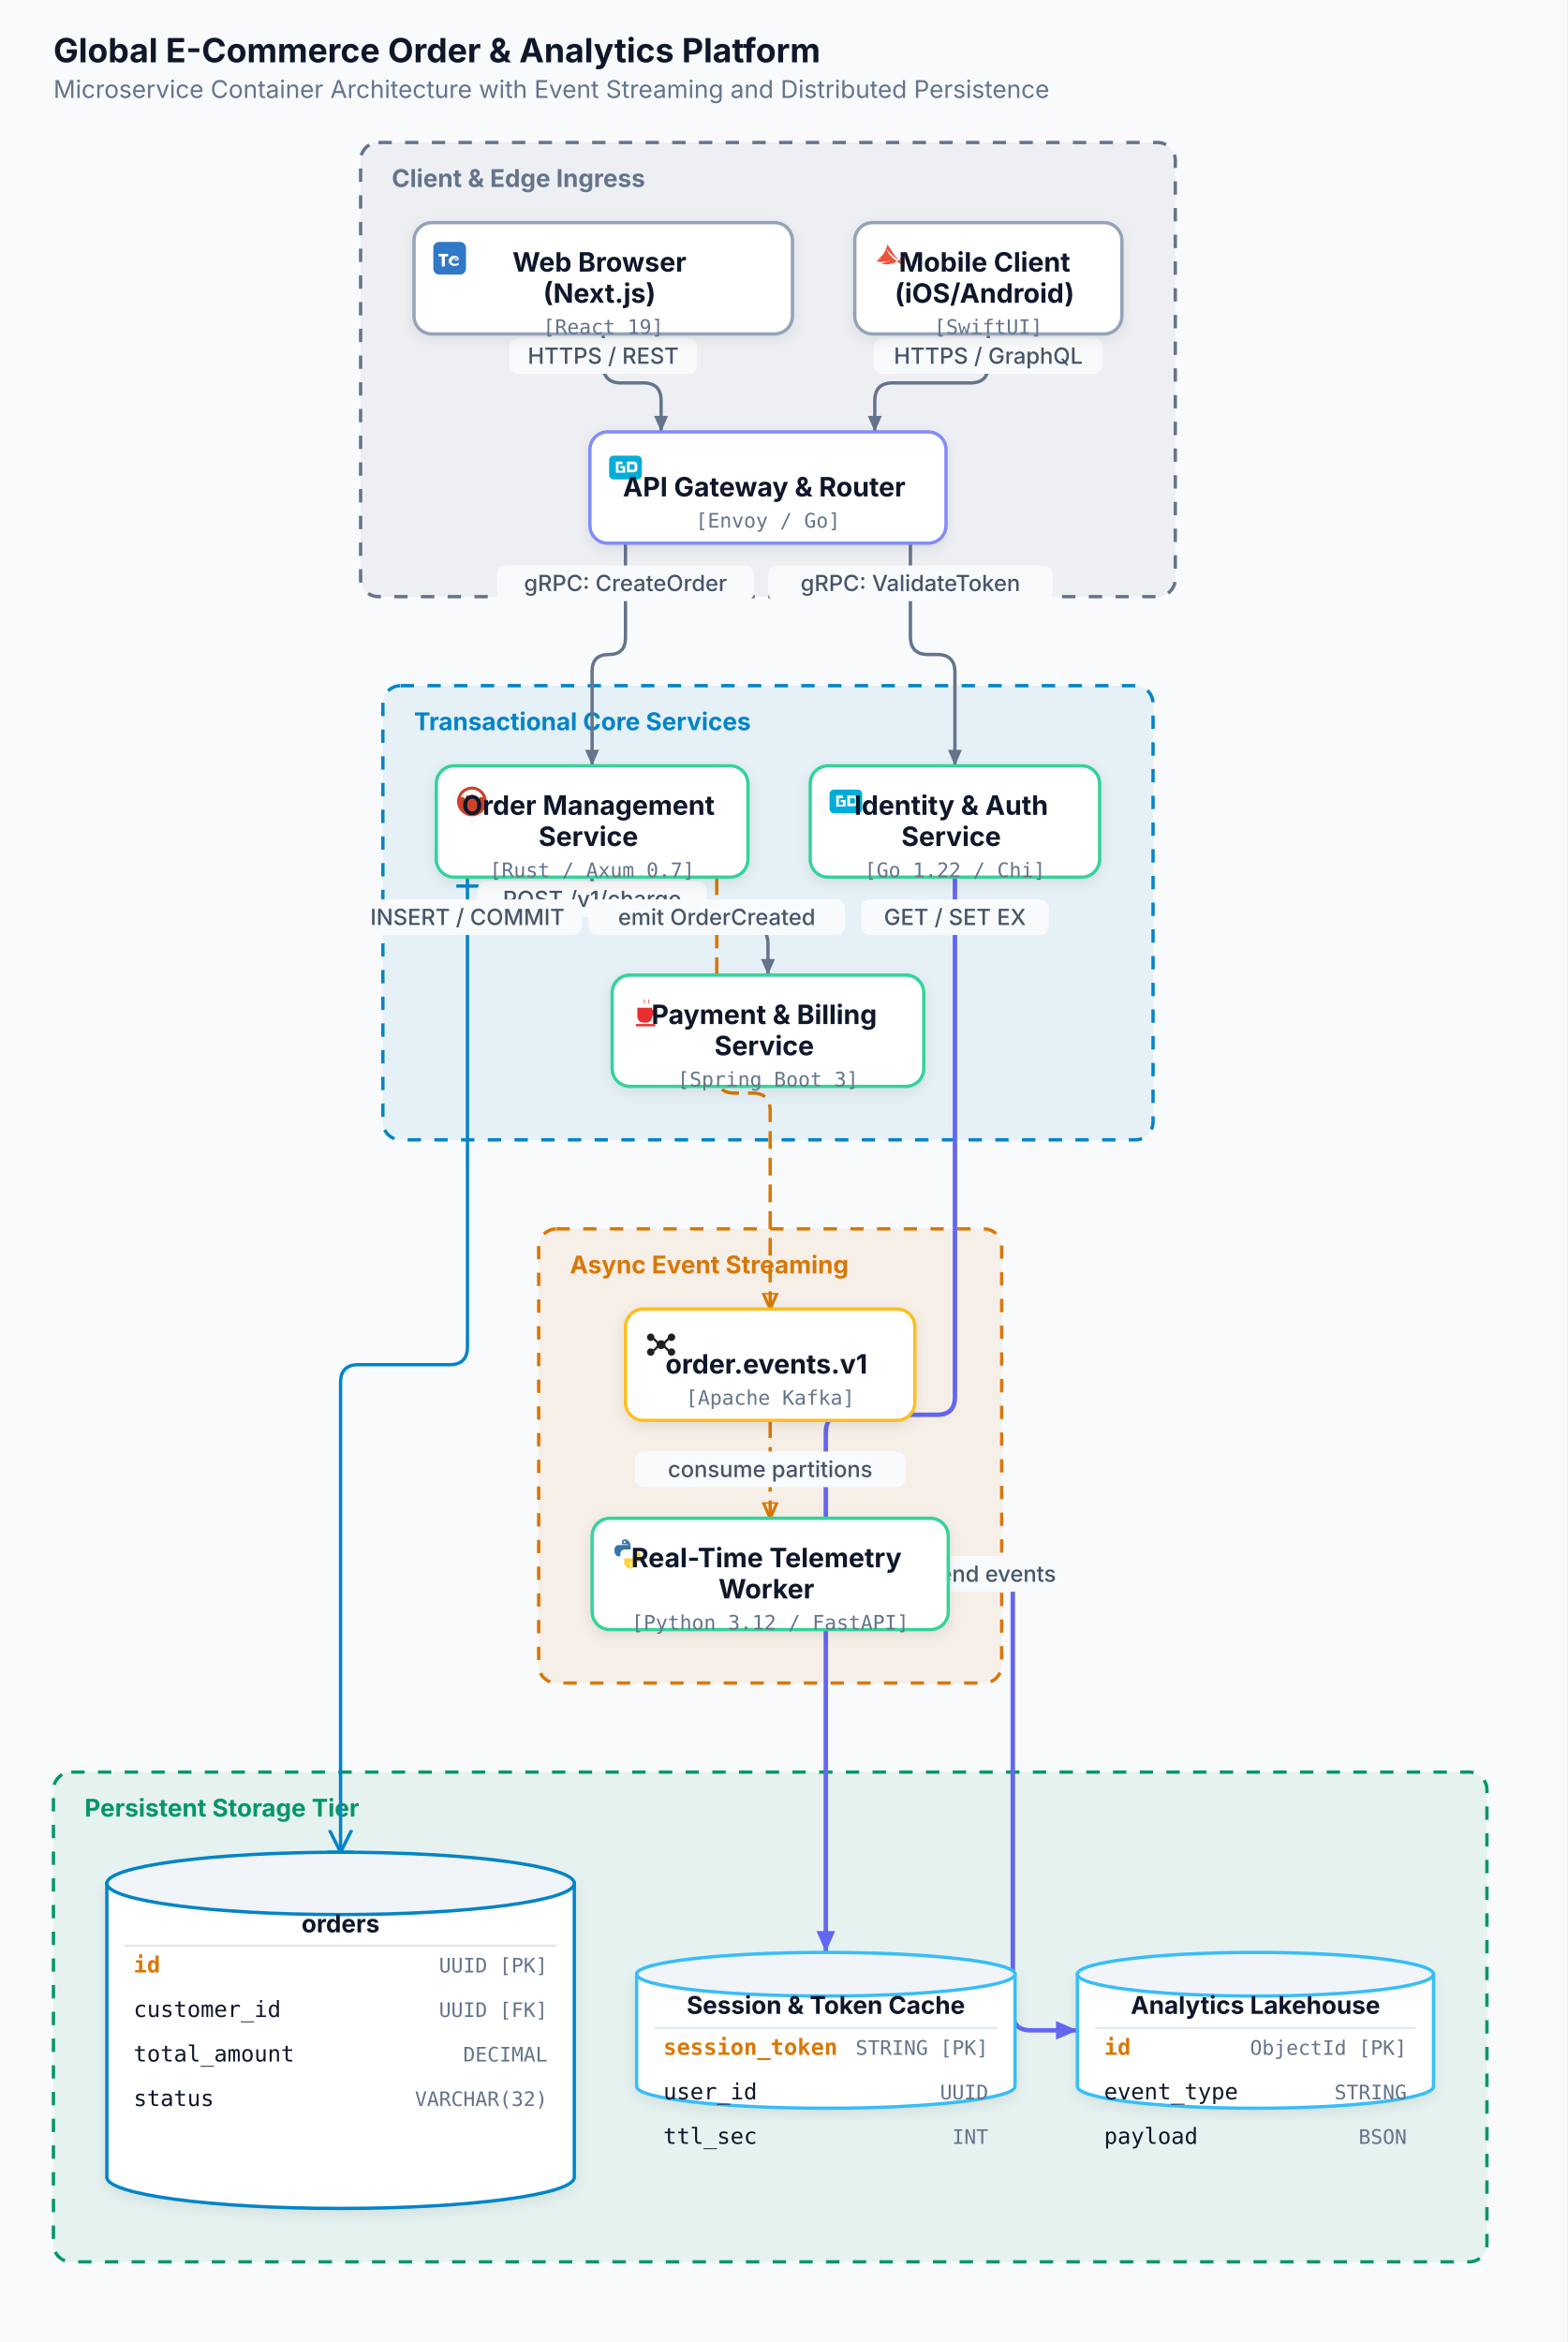
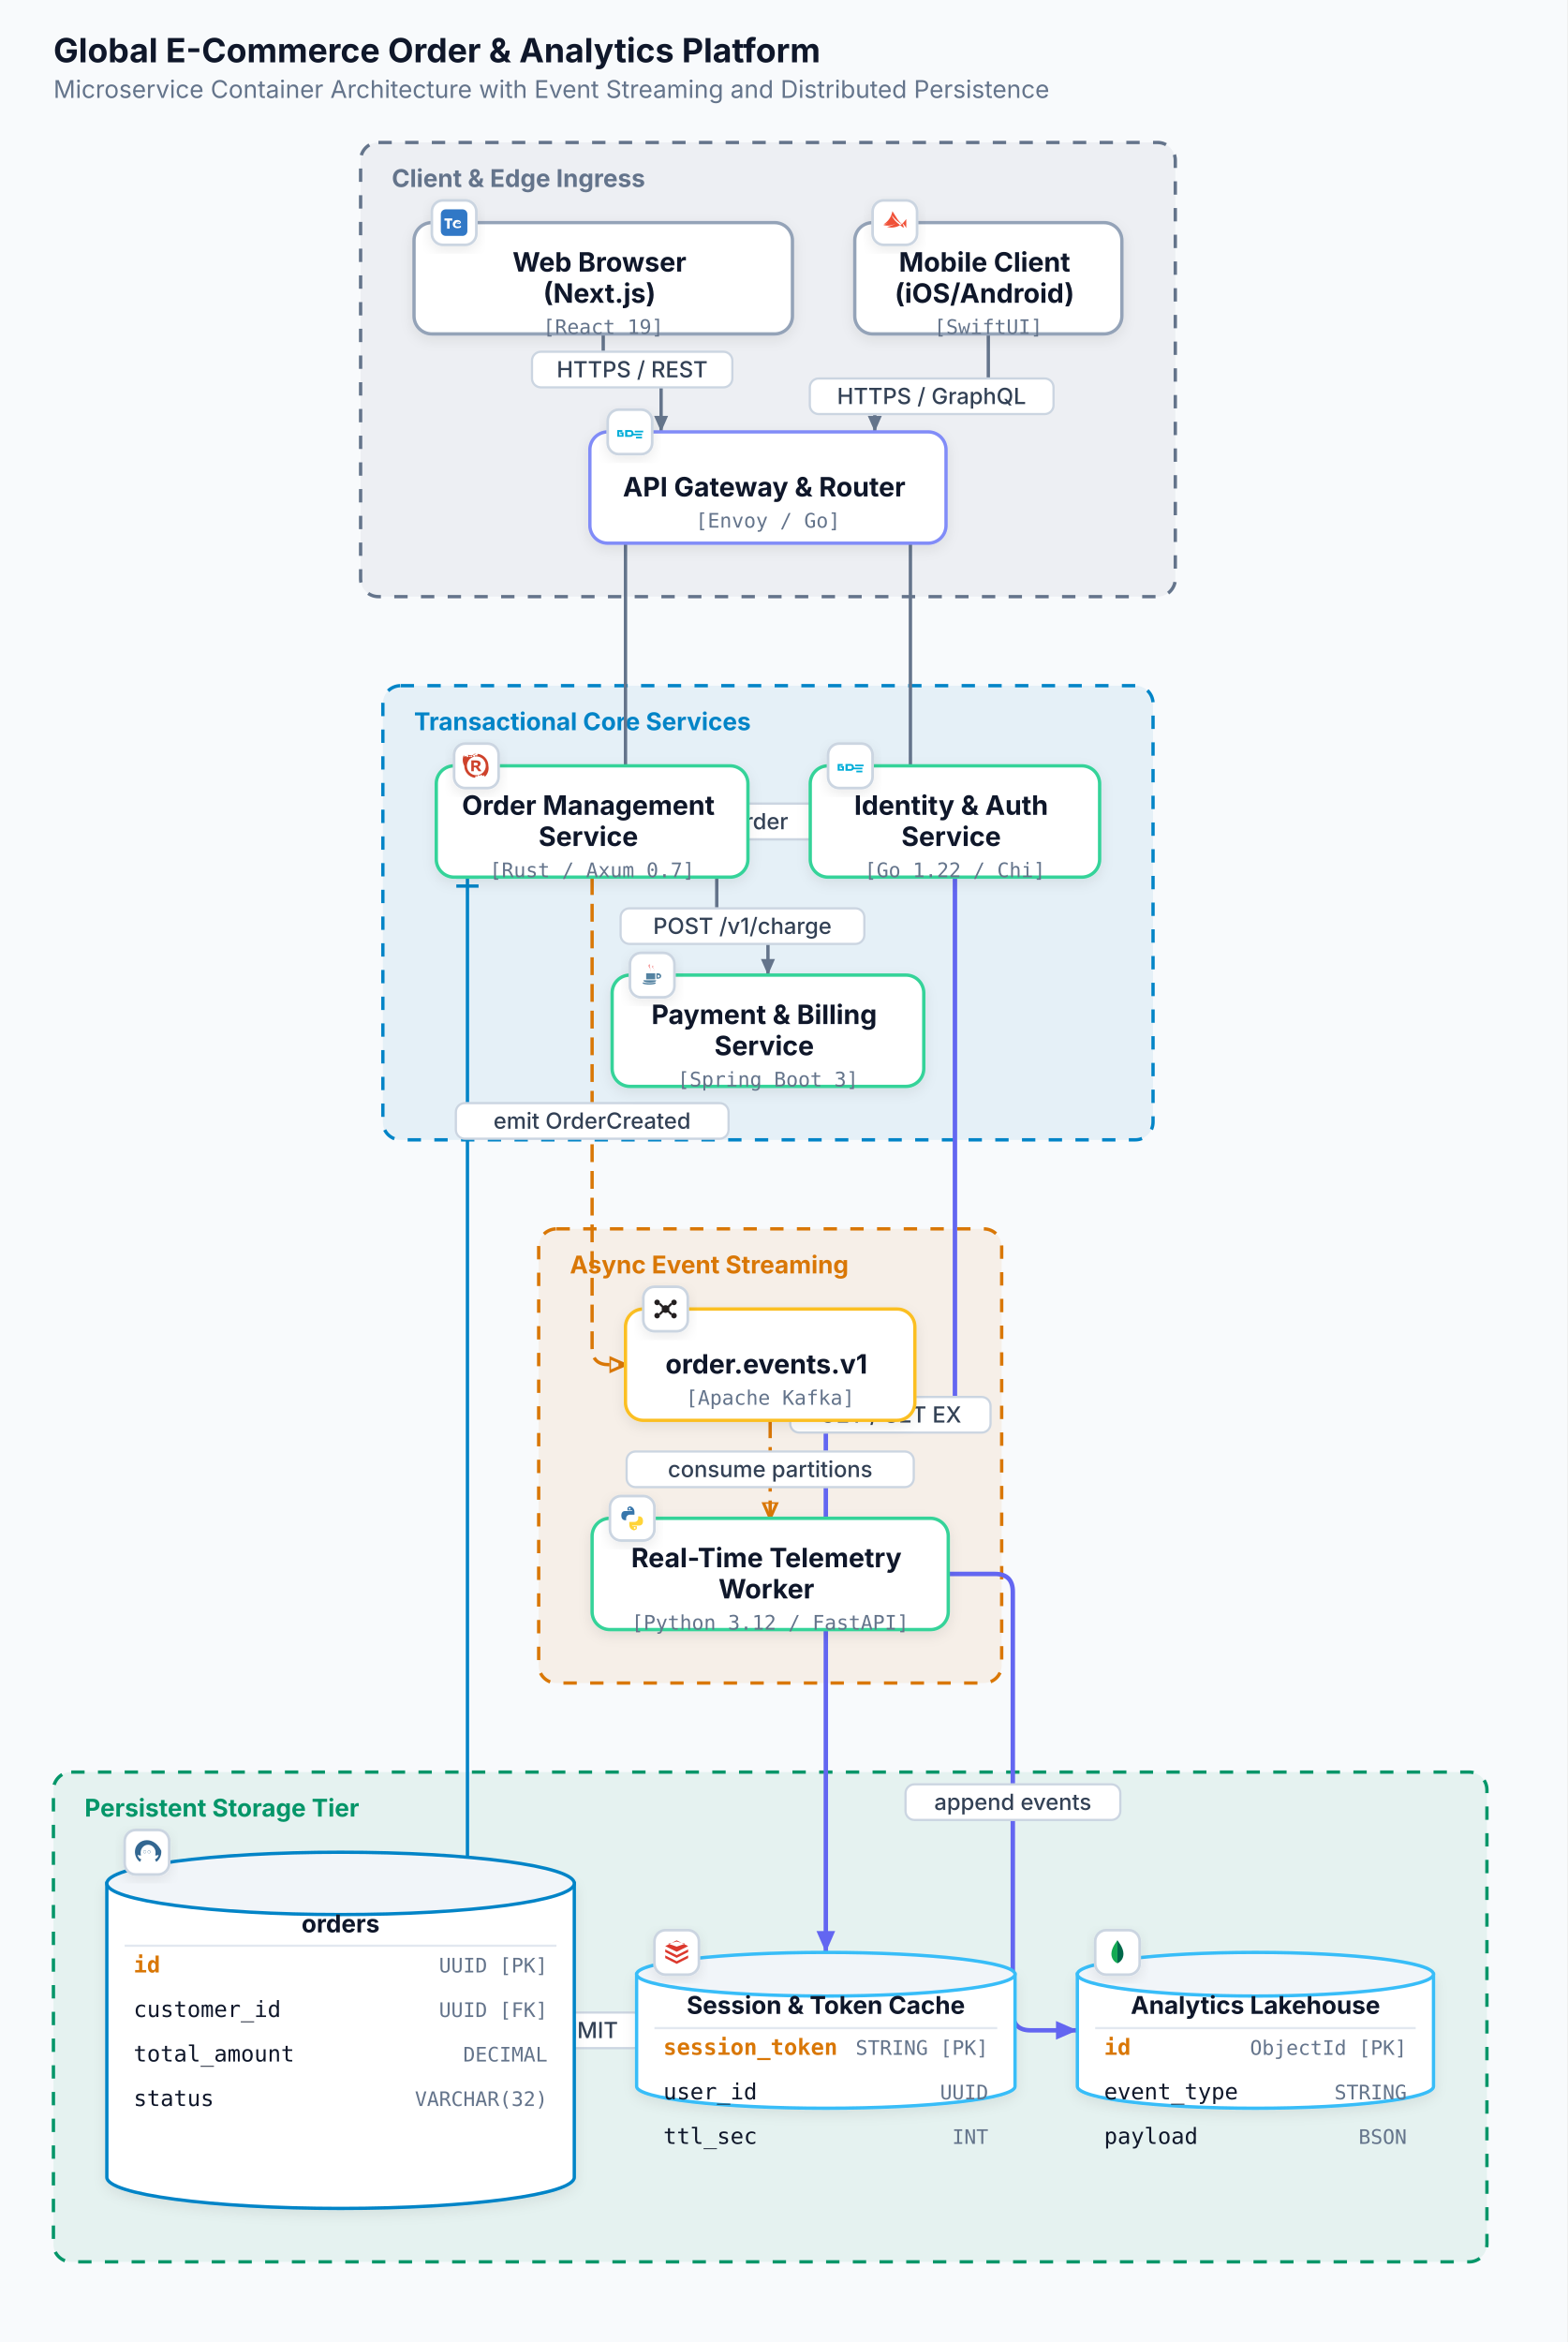
<svg xmlns="http://www.w3.org/2000/svg" version="1.1" width="704" height="1052" viewBox="0 0 704 1052">
  <rect width="100%" height="100%" fill="#f8fafc" />
  <defs>
    <filter id="card-shadow" x="-20%" y="-20%" width="140%" height="140%">
      <feDropShadow dx="0" dy="2" stdDeviation="3" flood-color="#0f172a" flood-opacity="0.08" />
    </filter>
    <marker id="arrow-slate" viewBox="0 0 10 10" refX="8" refY="5" markerWidth="6" markerHeight="6" orient="auto-start-reverse">
      <path d="M 0 1.5 L 8 5 L 0 8.5 z" fill="#64748b" />
    </marker>
    <marker id="arrow-dark" viewBox="0 0 10 10" refX="8" refY="5" markerWidth="6" markerHeight="6" orient="auto-start-reverse">
      <path d="M 0 1.5 L 8 5 L 0 8.5 z" fill="#94a3b8" />
    </marker>
    <marker id="arrow-amber" viewBox="0 0 10 10" refX="8" refY="5" markerWidth="6" markerHeight="6" orient="auto-start-reverse">
      <path d="M 0 1.5 L 8 5 L 0 8.5 z" fill="none" stroke="#d97706" stroke-width="1.5" />
    </marker>
    <marker id="arrow-red" viewBox="0 0 10 10" refX="8" refY="5" markerWidth="6" markerHeight="6" orient="auto-start-reverse">
      <path d="M 0 1.5 L 8 5 L 0 8.5 z" fill="none" stroke="#ef4444" stroke-width="1.5" />
    </marker>
    <marker id="arrow-indigo" viewBox="0 0 10 10" refX="8" refY="5" markerWidth="6" markerHeight="6" orient="auto-start-reverse">
      <path d="M 0 1.5 L 8 5 L 0 8.5 z" fill="#6366f1" />
    </marker>
    <marker id="marker-er-many" viewBox="0 0 12 12" refX="10" refY="6" markerWidth="8" markerHeight="8" orient="auto-start-reverse">
      <path d="M 0 1 L 10 6 L 0 11 M 10 0 L 10 12" fill="none" stroke="#0284c7" stroke-width="1.5" />
    </marker>
    <marker id="marker-er-one" viewBox="0 0 12 12" refX="8" refY="6" markerWidth="8" markerHeight="8" orient="auto-start-reverse">
      <path d="M 4 1 L 4 11 M 8 1 L 8 11" fill="none" stroke="#0284c7" stroke-width="1.5" />
    </marker>
    <marker id="marker-uml-triangle" viewBox="0 0 12 12" refX="10" refY="6" markerWidth="8" markerHeight="8" orient="auto-start-reverse">
      <path d="M 1 1 L 11 6 L 1 11 z" fill="#f8fafc" stroke="#6366f1" stroke-width="1.5" />
    </marker>
    <marker id="marker-uml-diamond-fill" viewBox="0 0 16 12" refX="2" refY="6" markerWidth="10" markerHeight="8" orient="auto-start-reverse">
      <path d="M 1 6 L 8 1 L 15 6 L 8 11 z" fill="#0f172a" stroke="#0f172a" stroke-width="1.5" />
    </marker>
    <marker id="marker-uml-diamond-hollow" viewBox="0 0 16 12" refX="2" refY="6" markerWidth="10" markerHeight="8" orient="auto-start-reverse">
      <path d="M 1 6 L 8 1 L 15 6 L 8 11 z" fill="#f8fafc" stroke="#0f172a" stroke-width="1.5" />
    </marker>
+     <marker id="marker-open-slate" viewBox="0 0 10 10" refX="7" refY="5" markerWidth="6" markerHeight="6" orient="auto-start-reverse">
+       <path d="M 1 2 L 7 5 L 1 8" fill="none" stroke="#64748b" stroke-width="1.5" />
+     </marker>
+     <marker id="marker-circle-fill" viewBox="0 0 10 10" refX="5" refY="5" markerWidth="6" markerHeight="6" orient="auto-start-reverse">
+       <circle cx="5" cy="5" r="3.5" fill="#64748b" />
+     </marker>
  </defs>
  <text x="24" y="28" font-family="Inter, Helvetica, sans-serif" font-size="15" font-weight="bold" fill="#0f172a">Global E-Commerce Order &amp; Analytics Platform</text>
  <text x="24" y="44" font-family="Inter, Helvetica, sans-serif" font-size="11" fill="#64748b">Microservice Container Architecture with Event Streaming and Distributed Persistence</text>
  <g id="grp_edge" class="diagram-group">
    <rect x="162" y="64" width="366" height="204" rx="8" fill="#64748b" fill-opacity="0.08" stroke="#64748b" stroke-width="1.5" stroke-dasharray="6 6" />
    <text x="176" y="84" font-family="Inter, Helvetica, sans-serif" font-size="11" font-weight="bold" fill="#64748b">Client &amp; Edge Ingress</text>
  </g>
  <g id="grp_services" class="diagram-group">
    <rect x="172" y="308" width="346" height="204" rx="8" fill="#0284c7" fill-opacity="0.08" stroke="#0284c7" stroke-width="1.5" stroke-dasharray="6 6" />
    <text x="186" y="328" font-family="Inter, Helvetica, sans-serif" font-size="11" font-weight="bold" fill="#0284c7">Transactional Core Services</text>
  </g>
  <g id="grp_streaming" class="diagram-group">
    <rect x="242" y="552" width="208" height="204" rx="8" fill="#d97706" fill-opacity="0.08" stroke="#d97706" stroke-width="1.5" stroke-dasharray="6 6" />
    <text x="256" y="572" font-family="Inter, Helvetica, sans-serif" font-size="11" font-weight="bold" fill="#d97706">Async Event Streaming</text>
  </g>
  <g id="grp_persistence" class="diagram-group">
    <rect x="24" y="796" width="644" height="220" rx="8" fill="#059669" fill-opacity="0.08" stroke="#059669" stroke-width="1.5" stroke-dasharray="6 6" />
    <text x="38" y="816" font-family="Inter, Helvetica, sans-serif" font-size="11" font-weight="bold" fill="#059669">Persistent Storage Tier</text>
  </g>
-   <path d="M 271.0 150.0 L 271.0 164.0 Q 271.0 172.0 279.0 172.0 L 289.0 172.0 Q 297.0 172.0 297.0 180.0 L 297.0 194.0" fill="none" stroke="#64748b" stroke-width="1.5" marker-end="url(#arrow-slate)" />
-   <path d="M 444.0 150.0 L 444.0 164.0 Q 444.0 172.0 436.0 172.0 L 401.0 172.0 Q 393.0 172.0 393.0 180.0 L 393.0 194.0" fill="none" stroke="#64748b" stroke-width="1.5" marker-end="url(#arrow-slate)" />
-   <path d="M 409.0 244.0 L 409.0 286.0 Q 409.0 294.0 417.0 294.0 L 421.0 294.0 Q 429.0 294.0 429.0 302.0 L 429.0 344.0" fill="none" stroke="#64748b" stroke-width="1.5" marker-end="url(#arrow-slate)" />
-   <path d="M 281.0 244.0 L 281.0 286.5 Q 281.0 294.0 273.5 294.0 L 273.5 294.0 Q 266.0 294.0 266.0 301.5 L 266.0 344.0" fill="none" stroke="#64748b" stroke-width="1.5" marker-end="url(#arrow-slate)" />
-   <path d="M 266.0 394.0 L 266.0 408.0 Q 266.0 416.0 274.0 416.0 L 337.0 416.0 Q 345.0 416.0 345.0 424.0 L 345.0 438.0" fill="none" stroke="#64748b" stroke-width="1.5" marker-end="url(#arrow-slate)" />
-   <path d="M 322.0 394.0 L 322.0 483.0 Q 322.0 491.0 330.0 491.0 L 338.0 491.0 Q 346.0 491.0 346.0 499.0 L 346.0 588.0" fill="none" stroke="#d97706" stroke-width="1.5" stroke-dasharray="8 4" marker-end="url(#arrow-amber)" />
-   <path d="M 210.0 394.0 L 210.0 605.0 Q 210.0 613.0 202.0 613.0 L 161.0 613.0 Q 153.0 613.0 153.0 621.0 L 153.0 832.0" fill="none" stroke="#0284c7" stroke-width="1.5" marker-start="url(#marker-er-one)" marker-end="url(#marker-er-many)" />
+   <path d="M 271.0 150.0 L 271.0 158.0 Q 271.0 166.0 279.0 166.0 L 289.0 166.0 Q 297.0 166.0 297.0 174.0 L 297.0 194.0" fill="none" stroke="#64748b" stroke-width="1.5" marker-end="url(#arrow-slate)" />
+   <path d="M 444.0 150.0 L 444.0 170.0 Q 444.0 178.0 436.0 178.0 L 401.0 178.0 Q 393.0 178.0 393.0 186.0 L 393.0 194.0" fill="none" stroke="#64748b" stroke-width="1.5" marker-end="url(#arrow-slate)" />
+   <path d="M 409.0 244.0 L 409.0 369.0 L 364.0 369.0" fill="none" stroke="#64748b" stroke-width="1.5" marker-end="url(#arrow-slate)" />
+   <path d="M 281.0 244.0 L 281.0 369.0 L 336.0 369.0" fill="none" stroke="#64748b" stroke-width="1.5" marker-end="url(#arrow-slate)" />
+   <path d="M 322.0 394.0 L 322.0 408.0 Q 322.0 416.0 330.0 416.0 L 337.0 416.0 Q 345.0 416.0 345.0 424.0 L 345.0 438.0" fill="none" stroke="#64748b" stroke-width="1.5" marker-end="url(#arrow-slate)" />
+   <path d="M 266.0 394.0 L 266.0 605.5 Q 266.0 613.0 273.5 613.0 L 281.0 613.0" fill="none" stroke="#d97706" stroke-width="1.5" stroke-dasharray="8 4" marker-end="url(#arrow-amber)" />
+   <path d="M 210.0 394.0 L 210.0 912.0 L 258.0 912.0" fill="none" stroke="#0284c7" stroke-width="1.5" marker-start="url(#marker-er-one)" marker-end="url(#marker-er-many)" />
  <path d="M 429.0 394.0 L 429.0 627.5 Q 429.0 635.5 421.0 635.5 L 379.0 635.5 Q 371.0 635.5 371.0 643.5 L 371.0 877.0" fill="none" stroke="#6366f1" stroke-width="2.0" marker-end="url(#arrow-indigo)" />
  <path d="M 346.0 638.0 L 346.0 682.0" fill="none" stroke="#d97706" stroke-width="1.5" stroke-dasharray="8 4" marker-end="url(#arrow-amber)" />
  <path d="M 426.0 707.0 L 447.0 707.0 Q 455.0 707.0 455.0 715.0 L 455.0 904.0 Q 455.0 912.0 463.0 912.0 L 484.0 912.0" fill="none" stroke="#6366f1" stroke-width="2.0" marker-end="url(#arrow-indigo)" />
-   <rect x="228.8" y="151.9" width="84.4" height="16.0" rx="4" ry="4" fill="#f8fafc" />
-   <text x="271.0" y="163.4" text-anchor="middle" font-family="Inter, Helvetica, sans-serif" font-size="10" font-weight="500" fill="#475569">HTTPS / REST</text>
-   <rect x="392.5" y="151.9" width="103.0" height="16.0" rx="4" ry="4" fill="#f8fafc" />
-   <text x="444.0" y="163.4" text-anchor="middle" font-family="Inter, Helvetica, sans-serif" font-size="10" font-weight="500" fill="#475569">HTTPS / GraphQL</text>
-   <rect x="345.1" y="254.0" width="127.8" height="16.0" rx="4" ry="4" fill="#f8fafc" />
-   <text x="409.0" y="265.5" text-anchor="middle" font-family="Inter, Helvetica, sans-serif" font-size="10" font-weight="500" fill="#475569">gRPC: ValidateToken</text>
-   <rect x="223.3" y="254.0" width="115.4" height="16.0" rx="4" ry="4" fill="#f8fafc" />
-   <text x="281.0" y="265.5" text-anchor="middle" font-family="Inter, Helvetica, sans-serif" font-size="10" font-weight="500" fill="#475569">gRPC: CreateOrder</text>
-   <rect x="214.5" y="395.9" width="103.0" height="16.0" rx="4" ry="4" fill="#f8fafc" />
-   <text x="266.0" y="407.4" text-anchor="middle" font-family="Inter, Helvetica, sans-serif" font-size="10" font-weight="500" fill="#475569">POST /v1/charge</text>
-   <rect x="264.3" y="404.0" width="115.4" height="16.0" rx="4" ry="4" fill="#f8fafc" />
-   <text x="322.0" y="415.5" text-anchor="middle" font-family="Inter, Helvetica, sans-serif" font-size="10" font-weight="500" fill="#475569">emit OrderCreated</text>
-   <rect x="158.5" y="404.0" width="103.0" height="16.0" rx="4" ry="4" fill="#f8fafc" />
-   <text x="210.0" y="415.5" text-anchor="middle" font-family="Inter, Helvetica, sans-serif" font-size="10" font-weight="500" fill="#475569">INSERT / COMMIT</text>
-   <rect x="386.8" y="404.0" width="84.4" height="16.0" rx="4" ry="4" fill="#f8fafc" />
-   <text x="429.0" y="415.5" text-anchor="middle" font-family="Inter, Helvetica, sans-serif" font-size="10" font-weight="500" fill="#475569">GET / SET EX</text>
-   <rect x="285.2" y="652.0" width="121.6" height="16.0" rx="4" ry="4" fill="#f8fafc" />
-   <text x="346.0" y="663.5" text-anchor="middle" font-family="Inter, Helvetica, sans-serif" font-size="10" font-weight="500" fill="#475569">consume partitions</text>
-   <rect x="393.8" y="699.0" width="90.6" height="16.0" rx="4" ry="4" fill="#f8fafc" />
-   <text x="439.1" y="710.5" text-anchor="middle" font-family="Inter, Helvetica, sans-serif" font-size="10" font-weight="500" fill="#475569">append events</text>
+   <rect x="239.0" y="158.0" width="90.0" height="16.0" rx="4" ry="4" fill="#ffffff" stroke="#cbd5e1" stroke-width="1.0" />
+   <text x="284.0" y="169.5" text-anchor="middle" font-family="Inter, Helvetica, sans-serif" font-size="10" font-weight="500" fill="#334155">HTTPS / REST</text>
+   <rect x="363.8" y="170.0" width="109.5" height="16.0" rx="4" ry="4" fill="#ffffff" stroke="#cbd5e1" stroke-width="1.0" />
+   <text x="418.5" y="181.5" text-anchor="middle" font-family="Inter, Helvetica, sans-serif" font-size="10" font-weight="500" fill="#334155">HTTPS / GraphQL</text>
+   <rect x="318.8" y="361.0" width="135.5" height="16.0" rx="4" ry="4" fill="#ffffff" stroke="#cbd5e1" stroke-width="1.0" />
+   <text x="386.5" y="372.5" text-anchor="middle" font-family="Inter, Helvetica, sans-serif" font-size="10" font-weight="500" fill="#334155">gRPC: ValidateToken</text>
+   <rect x="247.2" y="361.0" width="122.5" height="16.0" rx="4" ry="4" fill="#ffffff" stroke="#cbd5e1" stroke-width="1.0" />
+   <text x="308.5" y="372.5" text-anchor="middle" font-family="Inter, Helvetica, sans-serif" font-size="10" font-weight="500" fill="#334155">gRPC: CreateOrder</text>
+   <rect x="278.8" y="408.0" width="109.5" height="16.0" rx="4" ry="4" fill="#ffffff" stroke="#cbd5e1" stroke-width="1.0" />
+   <text x="333.5" y="419.5" text-anchor="middle" font-family="Inter, Helvetica, sans-serif" font-size="10" font-weight="500" fill="#334155">POST /v1/charge</text>
+   <rect x="204.8" y="495.5" width="122.5" height="16.0" rx="4" ry="4" fill="#ffffff" stroke="#cbd5e1" stroke-width="1.0" />
+   <text x="266.0" y="507.0" text-anchor="middle" font-family="Inter, Helvetica, sans-serif" font-size="10" font-weight="500" fill="#334155">emit OrderCreated</text>
+   <rect x="179.2" y="904.0" width="109.5" height="16.0" rx="4" ry="4" fill="#ffffff" stroke="#cbd5e1" stroke-width="1.0" />
+   <text x="234.0" y="915.5" text-anchor="middle" font-family="Inter, Helvetica, sans-serif" font-size="10" font-weight="500" fill="#334155">INSERT / COMMIT</text>
+   <rect x="355.0" y="627.5" width="90.0" height="16.0" rx="4" ry="4" fill="#ffffff" stroke="#cbd5e1" stroke-width="1.0" />
+   <text x="400.0" y="639.0" text-anchor="middle" font-family="Inter, Helvetica, sans-serif" font-size="10" font-weight="500" fill="#334155">GET / SET EX</text>
+   <rect x="281.5" y="652.0" width="129.0" height="16.0" rx="4" ry="4" fill="#ffffff" stroke="#cbd5e1" stroke-width="1.0" />
+   <text x="346.0" y="663.5" text-anchor="middle" font-family="Inter, Helvetica, sans-serif" font-size="10" font-weight="500" fill="#334155">consume partitions</text>
+   <rect x="406.8" y="801.5" width="96.5" height="16.0" rx="4" ry="4" fill="#ffffff" stroke="#cbd5e1" stroke-width="1.0" />
+   <text x="455.0" y="813.0" text-anchor="middle" font-family="Inter, Helvetica, sans-serif" font-size="10" font-weight="500" fill="#334155">append events</text>
  <rect x="186.0" y="100.0" width="170.0" height="50.0" rx="8" ry="8" fill="#ffffff" stroke="#94a3b8" stroke-width="1.5" filter="url(#card-shadow)" />
-   <g class="node-tech-icon" transform="translate(194.0, 108.0) scale(0.6667)">
-     <rect width="22" height="22" x="1" y="1" rx="4" fill="#3178c6" />
-     <path fill="#ffffff" d="M4.5 9h6.5v1.8H8.8v6.7H6.7v-6.7H4.5V9zm8 2.2c.7-.6 1.7-.9 2.7-.9 1.9 0 3 1 3 2.6v.2c-.7-.4-1.6-.6-2.5-.6-1.5 0-2.4.7-2.4 1.7 0 1 .8 1.6 2.2 1.6 1 0 1.9-.3 2.7-.8v1.4c-.8.5-1.9.7-2.9.7-2.4 0-3.9-1.3-3.9-3.3 0-1.2.5-2 1.5-2.6zm3.3 2.1c.6 0 1.1.2 1.6.5v-.9c0-.7-.5-1.1-1.4-1.1-.7 0-1.4.2-1.8.6.3.6.9.9 1.6.9z" />
+   <g class="node-icon-badge">
+     <rect x="194.0" y="90.0" width="20.0" height="20.0" rx="5" fill="#ffffff" stroke="#cbd5e1" stroke-width="1.2" filter="url(#card-shadow)" />
+     <g class="node-tech-icon" transform="translate(197.5, 93.5) scale(0.5417)">
+       <rect width="22" height="22" x="1" y="1" rx="4" fill="#3178c6" />
+       <path fill="#ffffff" d="M4 8.5h6.5v1.8H8.3v6.7H6.2v-6.7H4V8.5zm8 2.2c.7-.6 1.7-.9 2.7-.9 1.9 0 3 1 3 2.6v.2c-.7-.4-1.6-.6-2.5-.6-1.5 0-2.4.7-2.4 1.7 0 1 .8 1.6 2.2 1.6 1 0 1.9-.3 2.7-.8v1.4c-.8.5-1.9.7-2.9.7-2.4 0-3.9-1.3-3.9-3.3 0-1.2.5-2 1.5-2.6zm3.3 2.1c.6 0 1.1.2 1.6.5v-.9c0-.7-.5-1.1-1.4-1.1-.7 0-1.4.2-1.8.6.3.6.9.9 1.6.9z" />
+     </g>
  </g>
  <text x="271.0" y="122.0" text-anchor="middle" font-family="Inter, Helvetica, sans-serif">
    <tspan x="271.0" font-size="12" fill="#0f172a" font-weight="bold">Web Browser</tspan>
    <tspan x="271.0" dy="14" font-size="12" fill="#0f172a" font-weight="bold">(Next.js)</tspan>
    <tspan x="271.0" dy="14" font-family="JetBrains Mono, monospace" font-size="9" fill="#64748b">[React 19]</tspan>
  </text>
  <rect x="384.0" y="100.0" width="120.0" height="50.0" rx="8" ry="8" fill="#ffffff" stroke="#94a3b8" stroke-width="1.5" filter="url(#card-shadow)" />
-   <g class="node-tech-icon" transform="translate(392.0, 108.0) scale(0.6667)">
-     <path fill="#f05138" d="M21.5 16.5c-.8-1.5-2.2-3.3-4-4.8 2.2 2.6 1.8 4.7 1.8 4.7s-1.8-1.5-3.8-3c-2.4-1.9-5-4.4-6-7.4 2.8 3.5 6 6 8.5 7.5-1.5-1.5-3.2-3.3-4.5-5.5C11.5 5 10 2.5 10 2.5s-.5 3-2 5.5c-1.8 3-4.5 5-5.5 5.5 2.5-.5 5.5-2 7.5-4.5-2 2-4.5 4-7.5 5 3.5 1 7.5.5 10.5-1.5-2 1.5-4.5 2.5-7.5 3 4.5 1.5 9.5 0 12.5-2.5 1.8-1.5 3-3.5 3.5-4z" />
+   <g class="node-icon-badge">
+     <rect x="392.0" y="90.0" width="20.0" height="20.0" rx="5" fill="#ffffff" stroke="#cbd5e1" stroke-width="1.2" filter="url(#card-shadow)" />
+     <g class="node-tech-icon" transform="translate(395.5, 93.5) scale(0.5417)">
+       <path fill="#f05138" d="M21.5 16.5c-.8-1.5-2.2-3.3-4-4.8 2.2 2.6 1.8 4.7 1.8 4.7s-1.8-1.5-3.8-3c-2.4-1.9-5-4.4-6-7.4 2.8 3.5 6 6 8.5 7.5-1.5-1.5-3.2-3.3-4.5-5.5C11.5 5 10 2.5 10 2.5s-.5 3-2 5.5c-1.8 3-4.5 5-5.5 5.5 2.5-.5 5.5-2 7.5-4.5-2 2-4.5 4-7.5 5 3.5 1 7.5.5 10.5-1.5-2 1.5-4.5 2.5-7.5 3 4.5 1.5 9.5 0 12.5-2.5 1.8-1.5 3-3.5 3.5-4z" />
+     </g>
  </g>
  <text x="444.0" y="122.0" text-anchor="middle" font-family="Inter, Helvetica, sans-serif">
    <tspan x="444.0" font-size="12" fill="#0f172a" font-weight="bold">Mobile Client</tspan>
    <tspan x="444.0" dy="14" font-size="12" fill="#0f172a" font-weight="bold">(iOS/Android)</tspan>
    <tspan x="444.0" dy="14" font-family="JetBrains Mono, monospace" font-size="9" fill="#64748b">[SwiftUI]</tspan>
  </text>
  <rect x="265.0" y="194.0" width="160.0" height="50.0" rx="8" ry="8" fill="#ffffff" stroke="#818cf8" stroke-width="1.5" filter="url(#card-shadow)" />
-   <g class="node-tech-icon" transform="translate(273.0, 202.0) scale(0.6667)">
-     <rect width="22" height="16" x="1" y="4" rx="3" fill="#00add8" />
-     <path fill="#ffffff" d="M5.5 8h4.5v1.8H7.3v4.4h2.7v-1.8H8.5v-1.4h3.3v4.5H5.5V8zm7.5 0h4.8c1.2 0 2.2 1 2.2 2.2v2.8c0 1.2-1 2.2-2.2 2.2H13V8zm1.8 1.8v3.6h2.8c.3 0 .5-.2.5-.5v-2.6c0-.3-.2-.5-.5-.5h-2.8z" />
+   <g class="node-icon-badge">
+     <rect x="273.0" y="184.0" width="20.0" height="20.0" rx="5" fill="#ffffff" stroke="#cbd5e1" stroke-width="1.2" filter="url(#card-shadow)" />
+     <g class="node-tech-icon" transform="translate(276.5, 187.5) scale(0.5417)">
+       <g fill="#00add8">
+         <path d="M1.5 10.5h4.2v1.5H3.2v2.8h2v-1.2H4v-1.3h2.7v3.7H1.5v-5.5zm6.5 0h4.5c1.4 0 2.5 1.1 2.5 2.7v.2c0 1.6-1.1 2.7-2.5 2.7H8v-5.6zm1.8 1.5v2.6h2.5c.6 0 1-.4 1-1.1v-.4c0-.7-.4-1.1-1-1.1H9.8zM16 11h7v1.4h-7V11zm-2 2.5h8v1.4h-8v-1.4zm3 2.5h5v1.4h-5V16z" />
+       </g>
+     </g>
  </g>
  <text x="345.0" y="223.0" text-anchor="middle" font-family="Inter, Helvetica, sans-serif">
    <tspan x="345.0" font-size="12" fill="#0f172a" font-weight="bold">API Gateway &amp; Router</tspan>
    <tspan x="345.0" dy="14" font-family="JetBrains Mono, monospace" font-size="9" fill="#64748b">[Envoy / Go]</tspan>
  </text>
  <rect x="364.0" y="344.0" width="130.0" height="50.0" rx="8" ry="8" fill="#ffffff" stroke="#34d399" stroke-width="1.5" filter="url(#card-shadow)" />
-   <g class="node-tech-icon" transform="translate(372.0, 352.0) scale(0.6667)">
-     <rect width="22" height="16" x="1" y="4" rx="3" fill="#00add8" />
-     <path fill="#ffffff" d="M5.5 8h4.5v1.8H7.3v4.4h2.7v-1.8H8.5v-1.4h3.3v4.5H5.5V8zm7.5 0h4.8c1.2 0 2.2 1 2.2 2.2v2.8c0 1.2-1 2.2-2.2 2.2H13V8zm1.8 1.8v3.6h2.8c.3 0 .5-.2.5-.5v-2.6c0-.3-.2-.5-.5-.5h-2.8z" />
+   <g class="node-icon-badge">
+     <rect x="372.0" y="334.0" width="20.0" height="20.0" rx="5" fill="#ffffff" stroke="#cbd5e1" stroke-width="1.2" filter="url(#card-shadow)" />
+     <g class="node-tech-icon" transform="translate(375.5, 337.5) scale(0.5417)">
+       <g fill="#00add8">
+         <path d="M1.5 10.5h4.2v1.5H3.2v2.8h2v-1.2H4v-1.3h2.7v3.7H1.5v-5.5zm6.5 0h4.5c1.4 0 2.5 1.1 2.5 2.7v.2c0 1.6-1.1 2.7-2.5 2.7H8v-5.6zm1.8 1.5v2.6h2.5c.6 0 1-.4 1-1.1v-.4c0-.7-.4-1.1-1-1.1H9.8zM16 11h7v1.4h-7V11zm-2 2.5h8v1.4h-8v-1.4zm3 2.5h5v1.4h-5V16z" />
+       </g>
+     </g>
  </g>
  <text x="429.0" y="366.0" text-anchor="middle" font-family="Inter, Helvetica, sans-serif">
    <tspan x="429.0" font-size="12" fill="#0f172a" font-weight="bold">Identity &amp; Auth</tspan>
    <tspan x="429.0" dy="14" font-size="12" fill="#0f172a" font-weight="bold">Service</tspan>
    <tspan x="429.0" dy="14" font-family="JetBrains Mono, monospace" font-size="9" fill="#64748b">[Go 1.22 / Chi]</tspan>
  </text>
  <rect x="196.0" y="344.0" width="140.0" height="50.0" rx="8" ry="8" fill="#ffffff" stroke="#34d399" stroke-width="1.5" filter="url(#card-shadow)" />
-   <g class="node-tech-icon" transform="translate(204.0, 352.0) scale(0.6667)">
-     <path fill="#ce422b" d="M12 2a10 10 0 1 0 10 10A10 10 0 0 0 12 2zm0 2a8 8 0 0 1 7.4 5H18a1 1 0 0 0-1 1v1h-1.5A3.5 3.5 0 0 0 12 7.5a3.5 3.5 0 0 0-3.5 3.5H7v-1a1 1 0 0 0-1-1H4.6A8 8 0 0 1 12 4zm-2.5 6h3a1.5 1.5 0 0 1 0 3h-3zm-1.5-1.5v7h1.5v-2.5h1.2l2.3 2.5H16l-2.6-2.8a2.5 2.5 0 0 0 1.6-2.2 2.5 2.5 0 0 0-2.5-2.5H8z" />
+   <g class="node-icon-badge">
+     <rect x="204.0" y="334.0" width="20.0" height="20.0" rx="5" fill="#ffffff" stroke="#cbd5e1" stroke-width="1.2" filter="url(#card-shadow)" />
+     <g class="node-tech-icon" transform="translate(207.5, 337.5) scale(0.5417)">
+       <g fill="#ce422b">
+         <path d="M12 2a10 10 0 0 0-2.3.27l-.46 1.48-1.5-.32-.82 1.32-1.3-.84-1.12 1.08-.98-1.2-1.37.73-.59-1.44A10 10 0 0 0 2 12c0 5.16 3.9 9.42 8.92 9.94l.44-1.48 1.5.32.82-1.32 1.3.84 1.12-1.08.98 1.2 1.37-.73.59 1.44A10 10 0 0 0 22 12c0-5.16-3.9-9.42-8.92-9.94l-.44 1.48-1.5-.32-.82 1.32-1.3-.84-1.12 1.08-.98-1.2-1.37.73-.59-1.44A9.95 9.95 0 0 0 12 2zm0 2.2a7.8 7.8 0 1 1 0 15.6 7.8 7.8 0 0 1 0-15.6z" />
+         <path d="M7.8 7.5v9h2.1v-3.2h1.6l2.3 3.2h2.5l-2.7-3.6a3.1 3.1 0 0 0 1.9-2.8c0-1.7-1.4-2.6-3.7-2.6H7.8zm2.1 1.9h1.7c1 0 1.6.4 1.6 1.2 0 .8-.6 1.2-1.6 1.2H9.9V9.4z" />
+       </g>
+     </g>
  </g>
  <text x="266.0" y="366.0" text-anchor="middle" font-family="Inter, Helvetica, sans-serif">
    <tspan x="266.0" font-size="12" fill="#0f172a" font-weight="bold">Order Management</tspan>
    <tspan x="266.0" dy="14" font-size="12" fill="#0f172a" font-weight="bold">Service</tspan>
    <tspan x="266.0" dy="14" font-family="JetBrains Mono, monospace" font-size="9" fill="#64748b">[Rust / Axum 0.7]</tspan>
  </text>
  <rect x="275.0" y="438.0" width="140.0" height="50.0" rx="8" ry="8" fill="#ffffff" stroke="#34d399" stroke-width="1.5" filter="url(#card-shadow)" />
-   <g class="node-tech-icon" transform="translate(283.0, 446.0) scale(0.6667)">
-     <path fill="#ea2d2e" d="M6 10h9v6a4 4 0 0 1-4 4H9a4 4 0 0 1-4-4v-6h1zm9 1.5h1.5a1.5 1.5 0 0 1 1.5 1.5v1a1.5 1.5 0 0 1-1.5 1.5H15v-5zM4 21h13v1.5H4V21zm5-17c1.5 1 1.5 2.5 0 4 .8-1.2.8-2.8 0-4zm3 0c1.5 1 1.5 2.5 0 4 .8-1.2.8-2.8 0-4z" />
+   <g class="node-icon-badge">
+     <rect x="283.0" y="428.0" width="20.0" height="20.0" rx="5" fill="#ffffff" stroke="#cbd5e1" stroke-width="1.2" filter="url(#card-shadow)" />
+     <g class="node-tech-icon" transform="translate(286.5, 431.5) scale(0.5417)">
+       <path fill="#5382a1" d="M5.5 17.5c2 1 7 1 9 0 .5-.3.8-.7.8-1.2H4.7c0 .5.3.9.8 1.2zM4 19c2.5 1.2 8.5 1.2 11 0l-.5-1c-2.3 1-7.7 1-10 0L4 19zm13-8.5h-1.5v4.5H17c1.4 0 2.5-1 2.5-2.2s-1.1-2.3-2.5-2.3zm0 3.3h-.5V12h.5c.7 0 1.2.4 1.2 1s-.5 1-1.2 1zM7 10.5h7.5v5H7z" />
+       <path fill="#ea2d2e" d="M9.5 3c-.8 1.5-.2 2.5.8 3.5 1 1 .5 2-.5 3 .8-.8 1.2-1.8.8-2.7-.4-.9-1.2-1.5-.8-2.8.2-.5 0-.8-.3-1zm3 1c-.6 1.2-.2 2 .6 2.8.8.8.4 1.6-.4 2.4.6-.6 1-1.4.6-2.1-.3-.7-1-1.2-.6-2.2.1-.4 0-.7-.2-.9z" />
+     </g>
  </g>
  <text x="345.0" y="460.0" text-anchor="middle" font-family="Inter, Helvetica, sans-serif">
    <tspan x="345.0" font-size="12" fill="#0f172a" font-weight="bold">Payment &amp; Billing</tspan>
    <tspan x="345.0" dy="14" font-size="12" fill="#0f172a" font-weight="bold">Service</tspan>
    <tspan x="345.0" dy="14" font-family="JetBrains Mono, monospace" font-size="9" fill="#64748b">[Spring Boot 3]</tspan>
  </text>
  <rect x="281.0" y="588.0" width="130.0" height="50.0" rx="8" ry="8" fill="#ffffff" stroke="#fbbf24" stroke-width="1.5" filter="url(#card-shadow)" />
-   <g class="node-tech-icon" transform="translate(289.0, 596.0) scale(0.6667)">
-     <circle cx="12" cy="12" r="3" fill="#231f20" />
-     <circle cx="5" cy="7" r="2.5" fill="#231f20" />
-     <circle cx="5" cy="17" r="2.5" fill="#231f20" />
-     <circle cx="19" cy="7" r="2.5" fill="#231f20" />
-     <circle cx="19" cy="17" r="2.5" fill="#231f20" />
-     <path stroke="#231f20" stroke-width="1.5" d="M7 8l3 3M7 16l3-3M17 8l-3 3M17 16l-3-3" />
+   <g class="node-icon-badge">
+     <rect x="289.0" y="578.0" width="20.0" height="20.0" rx="5" fill="#ffffff" stroke="#cbd5e1" stroke-width="1.2" filter="url(#card-shadow)" />
+     <g class="node-tech-icon" transform="translate(292.5, 581.5) scale(0.5417)">
+       <circle cx="12" cy="12" r="3.2" fill="#231f20" />
+       <circle cx="5" cy="6.5" r="2.3" fill="#231f20" />
+       <circle cx="5" cy="17.5" r="2.3" fill="#231f20" />
+       <circle cx="19" cy="6.5" r="2.3" fill="#231f20" />
+       <circle cx="19" cy="17.5" r="2.3" fill="#231f20" />
+       <path stroke="#231f20" stroke-width="1.8" d="M7 7.5l3.3 3.3M7 16.5l3.3-3.3M17 7.5l-3.3 3.3M17 16.5l-3.3-3.3" />
+     </g>
  </g>
  <text x="346.0" y="617.0" text-anchor="middle" font-family="Inter, Helvetica, sans-serif">
    <tspan x="346.0" font-size="12" fill="#0f172a" font-weight="bold">order.events.v1</tspan>
    <tspan x="346.0" dy="14" font-family="JetBrains Mono, monospace" font-size="9" fill="#64748b">[Apache Kafka]</tspan>
  </text>
  <rect x="266.0" y="682.0" width="160.0" height="50.0" rx="8" ry="8" fill="#ffffff" stroke="#34d399" stroke-width="1.5" filter="url(#card-shadow)" />
-   <g class="node-tech-icon" transform="translate(274.0, 690.0) scale(0.6667)">
-     <path fill="#3776ab" d="M11.9 2c-4 0-3.8 1.7-3.8 1.7v1.8h3.9v.5H6.5S3 5.5 3 9.6s3 4 3 4h1V12a3 3 0 0 1 3-3h3.9V7.1s.4-5.1-5-5.1zm-2 1.3a.7.7 0 1 1 0 1.4.7.7 0 0 1 0-1.4z" />
-     <path fill="#ffd438" d="M12.1 22c4 0 3.8-1.7 3.8-1.7v-1.8H12v-.5h5.5s3.5.5 3.5-3.6-3-4-3-4h-1V12a3 3 0 0 1-3 3H9.6v1.9s-.4 5.1 5 5.1zm2-1.3a.7.7 0 1 1 0-1.4.7.7 0 0 1 0 1.4z" />
+   <g class="node-icon-badge">
+     <rect x="274.0" y="672.0" width="20.0" height="20.0" rx="5" fill="#ffffff" stroke="#cbd5e1" stroke-width="1.2" filter="url(#card-shadow)" />
+     <g class="node-tech-icon" transform="translate(277.5, 675.5) scale(0.5417)">
+       <path fill="#3776ab" d="M11.9 2c-4 0-3.8 1.7-3.8 1.7v1.8h3.9v.5H6.5S3 5.5 3 9.6s3 4 3 4h1V12a3 3 0 0 1 3-3h3.9V7.1s.4-5.1-5-5.1zm-2 1.3a.75.75 0 1 1 0 1.5.75.75 0 0 1 0-1.5z" />
+       <path fill="#ffd438" d="M12.1 22c4 0 3.8-1.7 3.8-1.7v-1.8H12v-.5h5.5s3.5.5 3.5-3.6-3-4-3-4h-1V12a3 3 0 0 1-3 3H9.6v1.9s-.4 5.1 5 5.1zm2-1.3a.75.75 0 1 1 0-1.5.75.75 0 0 1 0 1.5z" />
+     </g>
  </g>
  <text x="346.0" y="704.0" text-anchor="middle" font-family="Inter, Helvetica, sans-serif">
    <tspan x="346.0" font-size="12" fill="#0f172a" font-weight="bold">Real-Time Telemetry</tspan>
    <tspan x="346.0" dy="14" font-size="12" fill="#0f172a" font-weight="bold">Worker</tspan>
    <tspan x="346.0" dy="14" font-family="JetBrains Mono, monospace" font-size="9" fill="#64748b">[Python 3.12 / FastAPI]</tspan>
  </text>
  <path d="M 48.0 846.0 L 48.0 978.0 A 105.0 14.0 0 0 0 258.0 978.0 L 258.0 846.0 Z" fill="#ffffff" stroke="#0284c7" stroke-width="1.5" filter="url(#card-shadow)" />
  <ellipse cx="153.0" cy="846.0" rx="105.0" ry="14.0" fill="#f1f5f9" stroke="#0284c7" stroke-width="1.5" />
+   <g class="node-icon-badge">
+     <rect x="56.0" y="822.0" width="20.0" height="20.0" rx="5" fill="#ffffff" stroke="#cbd5e1" stroke-width="1.2" filter="url(#card-shadow)" />
+     <g class="node-tech-icon" transform="translate(59.5, 825.5) scale(0.5417)">
+       <path fill="#336791" d="M12 2C6.8 2 2.5 5.8 2.1 10.8c-.3 3.8 1.4 7.2 4.1 9.2.4-.6.8-1.3 1.1-2.1-1.6-.6-2.7-2-3-3.7.8.4 1.8.6 2.8.5-.2-.8-.3-1.6-.3-2.4 0-3.6 2.8-6.5 6.2-6.5s6.2 2.9 6.2 6.5c0 .8-.1 1.6-.3 2.4 1 .1 2-.1 2.8-.5-.3 1.7-1.4 3.1-3 3.7.3.8.7 1.5 1.1 2.1 2.7-2 4.4-5.4 4.1-9.2C21.5 5.8 17.2 2 12 2zm-1.8 8.5c-.7 0-1.2.5-1.2 1.2s.5 1.2 1.2 1.2 1.2-.5 1.2-1.2-.5-1.2-1.2-1.2zm3.6 0c-.7 0-1.2.5-1.2 1.2s.5 1.2 1.2 1.2 1.2-.5 1.2-1.2-.5-1.2-1.2-1.2z" />
+       <circle cx="10.2" cy="11.7" r="1.1" fill="#ffffff" />
+       <circle cx="13.8" cy="11.7" r="1.1" fill="#ffffff" />
+     </g>
+   </g>
  <text x="153.0" y="868.0" text-anchor="middle" font-family="Inter, Helvetica, sans-serif" font-size="11" font-weight="bold" fill="#0f172a">orders</text>
  <line x1="56" y1="874" x2="250" y2="874" stroke="#e2e8f0" stroke-width="1.0" />
  <text x="60" y="886" font-family="JetBrains Mono, monospace" font-size="10" font-weight="bold" fill="#d97706">id</text>
  <text x="246" y="886" text-anchor="end" font-family="JetBrains Mono, monospace" font-size="9" fill="#64748b">UUID [PK]</text>
  <text x="60" y="906" font-family="JetBrains Mono, monospace" font-size="10" fill="#0f172a">customer_id</text>
  <text x="246" y="906" text-anchor="end" font-family="JetBrains Mono, monospace" font-size="9" fill="#64748b">UUID [FK]</text>
  <text x="60" y="926" font-family="JetBrains Mono, monospace" font-size="10" fill="#0f172a">total_amount</text>
  <text x="246" y="926" text-anchor="end" font-family="JetBrains Mono, monospace" font-size="9" fill="#64748b">DECIMAL</text>
  <text x="60" y="946" font-family="JetBrains Mono, monospace" font-size="10" fill="#0f172a">status</text>
  <text x="246" y="946" text-anchor="end" font-family="JetBrains Mono, monospace" font-size="9" fill="#64748b">VARCHAR(32)</text>
  <path d="M 286.0 886.8 L 286.0 937.2 A 85.0 9.8 0 0 0 456.0 937.2 L 456.0 886.8 Z" fill="#ffffff" stroke="#38bdf8" stroke-width="1.5" filter="url(#card-shadow)" />
  <ellipse cx="371.0" cy="886.8" rx="85.0" ry="9.8" fill="#f1f5f9" stroke="#38bdf8" stroke-width="1.5" />
+   <g class="node-icon-badge">
+     <rect x="294.0" y="867.0" width="20.0" height="20.0" rx="5" fill="#ffffff" stroke="#cbd5e1" stroke-width="1.2" filter="url(#card-shadow)" />
+     <g class="node-tech-icon" transform="translate(297.5, 870.5) scale(0.5417)">
+       <path fill="#dc382d" d="M12 2 2.5 6.8 12 11.5l9.5-4.7L12 2zm0 5.2L5 4.8l7-1.8 7 1.8-7 2.4zM2.5 9.5l9.5 4.8 9.5-4.8v2.2l-9.5 4.8-9.5-4.8V9.5zm0 5l9.5 4.8 9.5-4.8v2.2L12 21.5 2.5 16.7v-2.2z" />
+     </g>
+   </g>
  <text x="371.0" y="904.6" text-anchor="middle" font-family="Inter, Helvetica, sans-serif" font-size="11" font-weight="bold" fill="#0f172a">Session &amp; Token Cache</text>
  <line x1="294" y1="911" x2="448" y2="911" stroke="#e2e8f0" stroke-width="1.0" />
  <text x="298" y="923" font-family="JetBrains Mono, monospace" font-size="10" font-weight="bold" fill="#d97706">session_token</text>
  <text x="444" y="923" text-anchor="end" font-family="JetBrains Mono, monospace" font-size="9" fill="#64748b">STRING [PK]</text>
  <text x="298" y="943" font-family="JetBrains Mono, monospace" font-size="10" fill="#0f172a">user_id</text>
  <text x="444" y="943" text-anchor="end" font-family="JetBrains Mono, monospace" font-size="9" fill="#64748b">UUID</text>
  <text x="298" y="963" font-family="JetBrains Mono, monospace" font-size="10" fill="#0f172a">ttl_sec</text>
  <text x="444" y="963" text-anchor="end" font-family="JetBrains Mono, monospace" font-size="9" fill="#64748b">INT</text>
  <path d="M 484.0 886.8 L 484.0 937.2 A 80.0 9.8 0 0 0 644.0 937.2 L 644.0 886.8 Z" fill="#ffffff" stroke="#38bdf8" stroke-width="1.5" filter="url(#card-shadow)" />
  <ellipse cx="564.0" cy="886.8" rx="80.0" ry="9.8" fill="#f1f5f9" stroke="#38bdf8" stroke-width="1.5" />
+   <g class="node-icon-badge">
+     <rect x="492.0" y="867.0" width="20.0" height="20.0" rx="5" fill="#ffffff" stroke="#cbd5e1" stroke-width="1.2" filter="url(#card-shadow)" />
+     <g class="node-tech-icon" transform="translate(495.5, 870.5) scale(0.5417)">
+       <path fill="#13aa52" d="M12 2C11.5 2.7 7 8 7 13.2c0 3.8 2.3 6.8 5 7.8V3.5c0-.6.4-1.1 0-1.5z" />
+       <path fill="#00684a" d="M12 2c.5.7 5 6 5 11.2 0 3.8-2.3 6.8-5 7.8V3.5c0-.6-.4-1.1 0-1.5z" />
+     </g>
+   </g>
  <text x="564.0" y="904.6" text-anchor="middle" font-family="Inter, Helvetica, sans-serif" font-size="11" font-weight="bold" fill="#0f172a">Analytics Lakehouse</text>
  <line x1="492" y1="911" x2="636" y2="911" stroke="#e2e8f0" stroke-width="1.0" />
  <text x="496" y="923" font-family="JetBrains Mono, monospace" font-size="10" font-weight="bold" fill="#d97706">id</text>
  <text x="632" y="923" text-anchor="end" font-family="JetBrains Mono, monospace" font-size="9" fill="#64748b">ObjectId [PK]</text>
  <text x="496" y="943" font-family="JetBrains Mono, monospace" font-size="10" fill="#0f172a">event_type</text>
  <text x="632" y="943" text-anchor="end" font-family="JetBrains Mono, monospace" font-size="9" fill="#64748b">STRING</text>
  <text x="496" y="963" font-family="JetBrains Mono, monospace" font-size="10" fill="#0f172a">payload</text>
  <text x="632" y="963" text-anchor="end" font-family="JetBrains Mono, monospace" font-size="9" fill="#64748b">BSON</text>
</svg>
